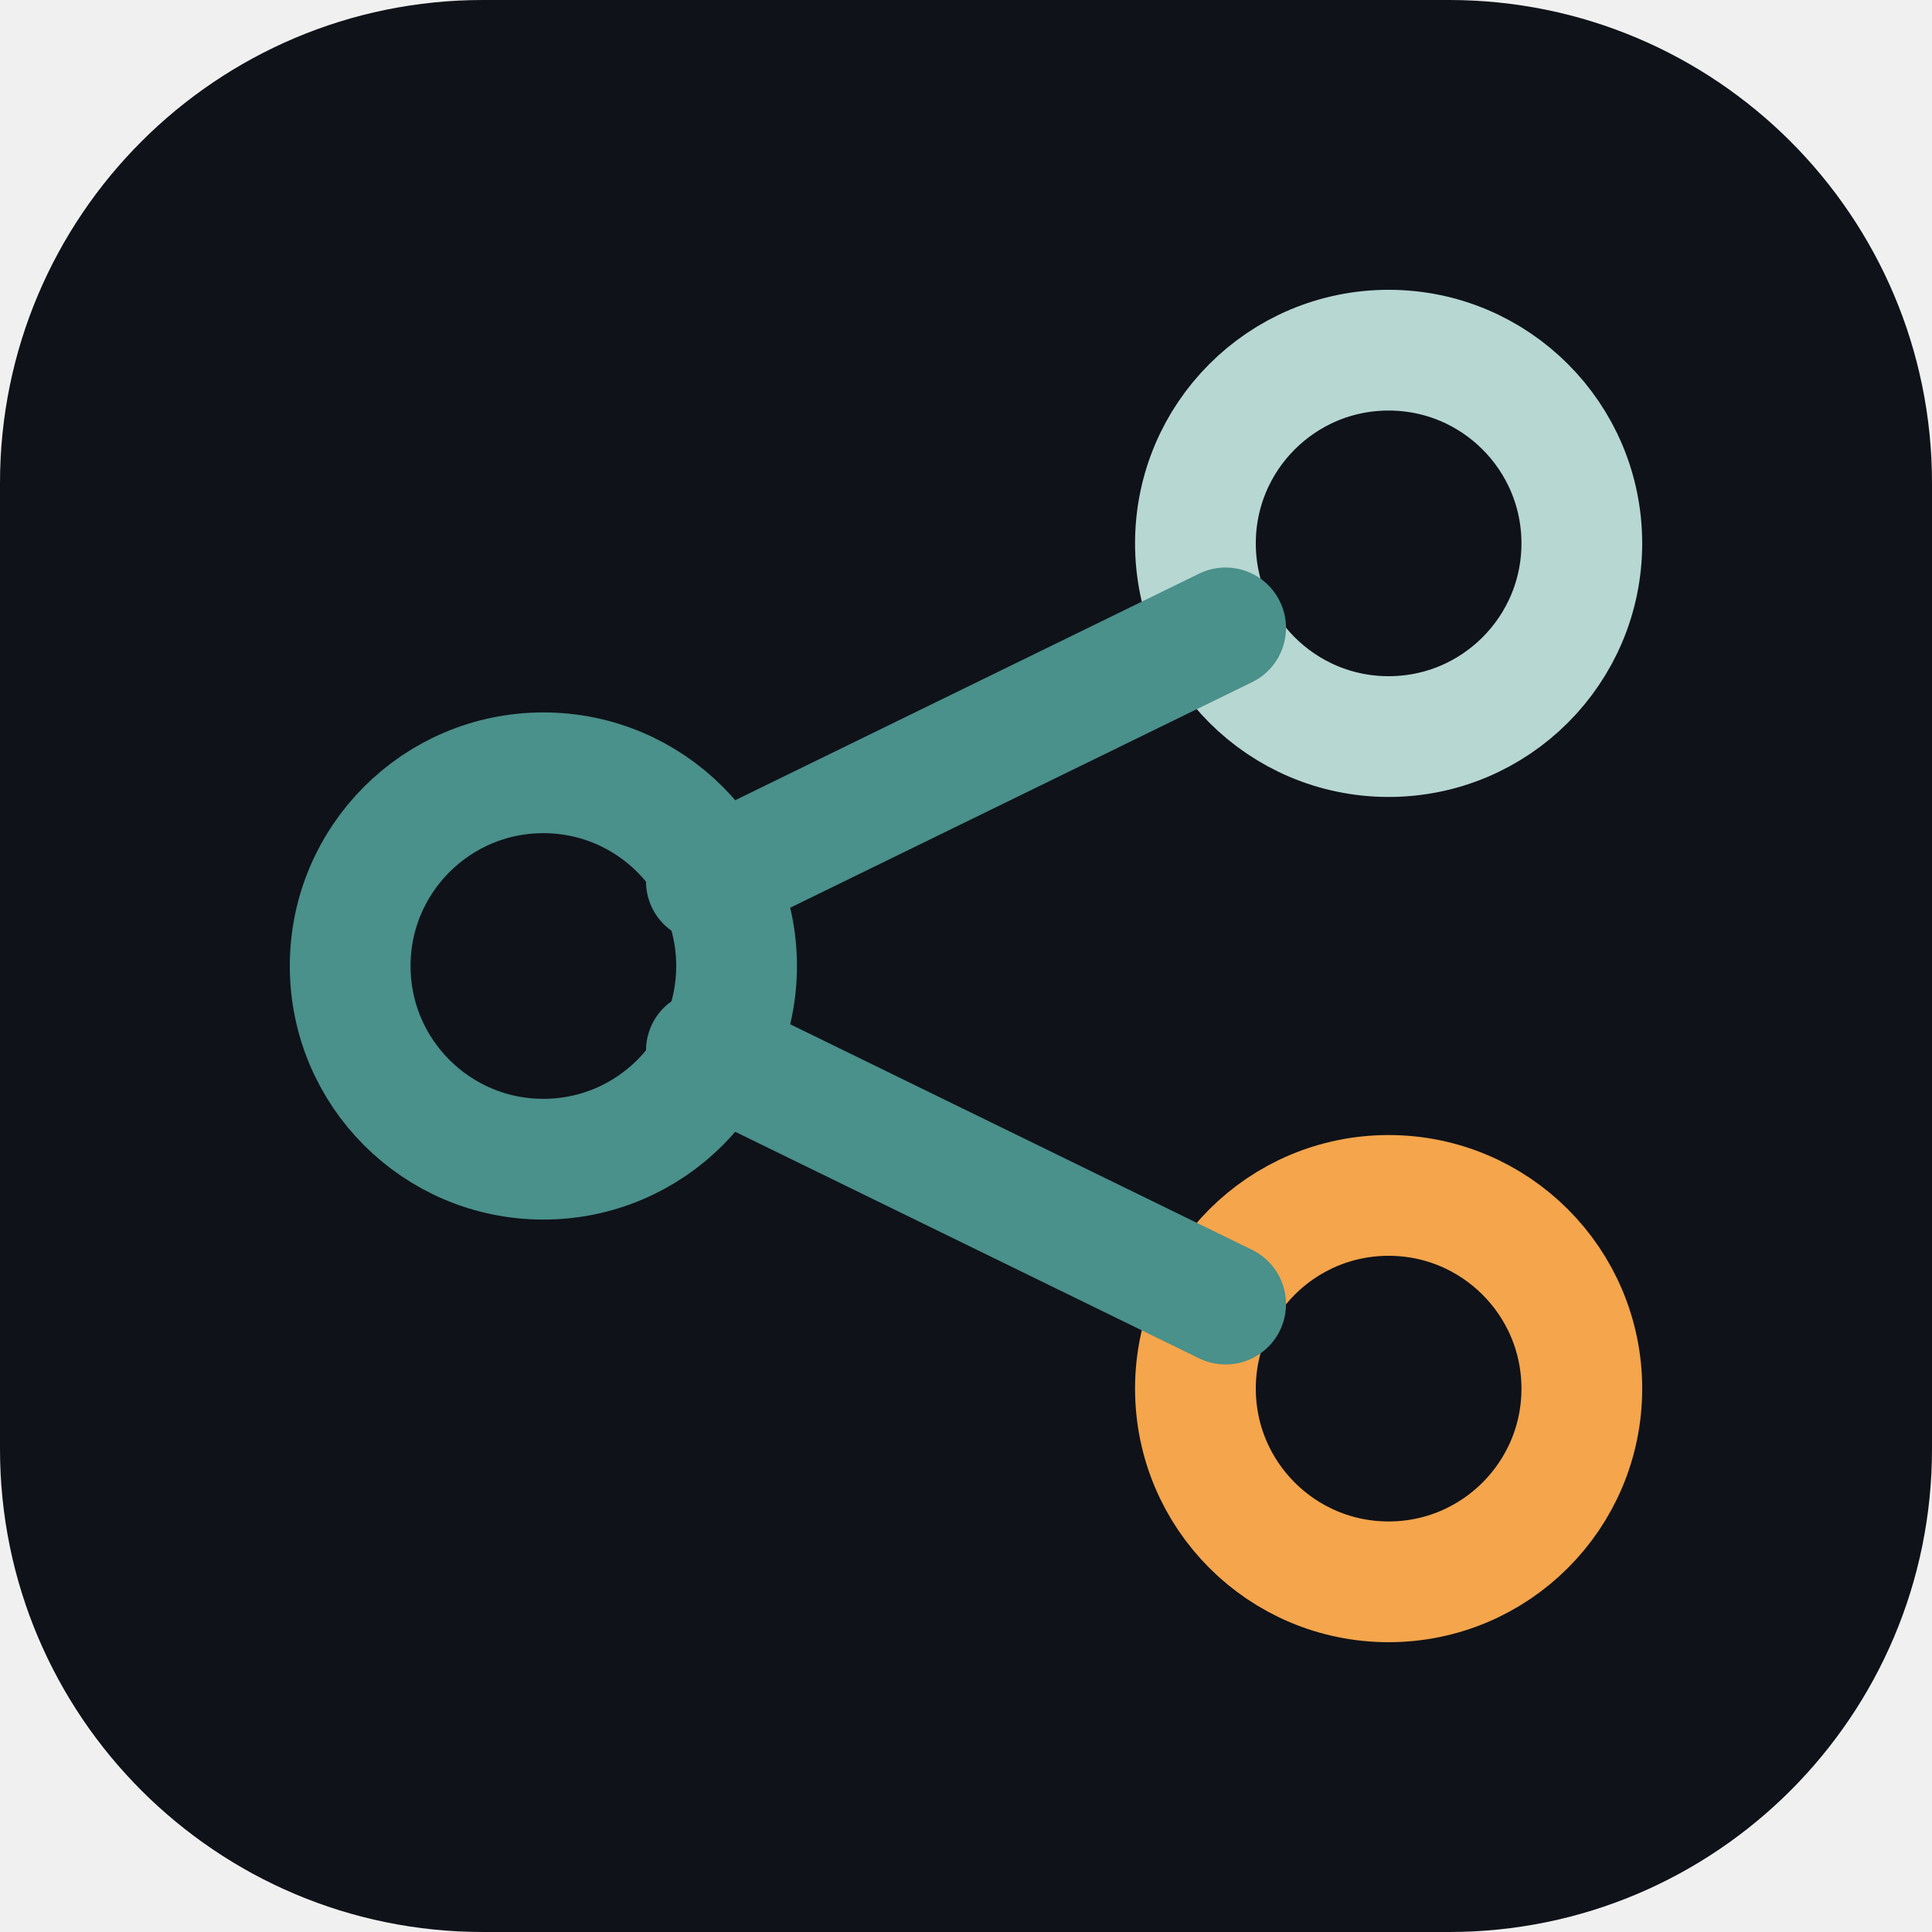
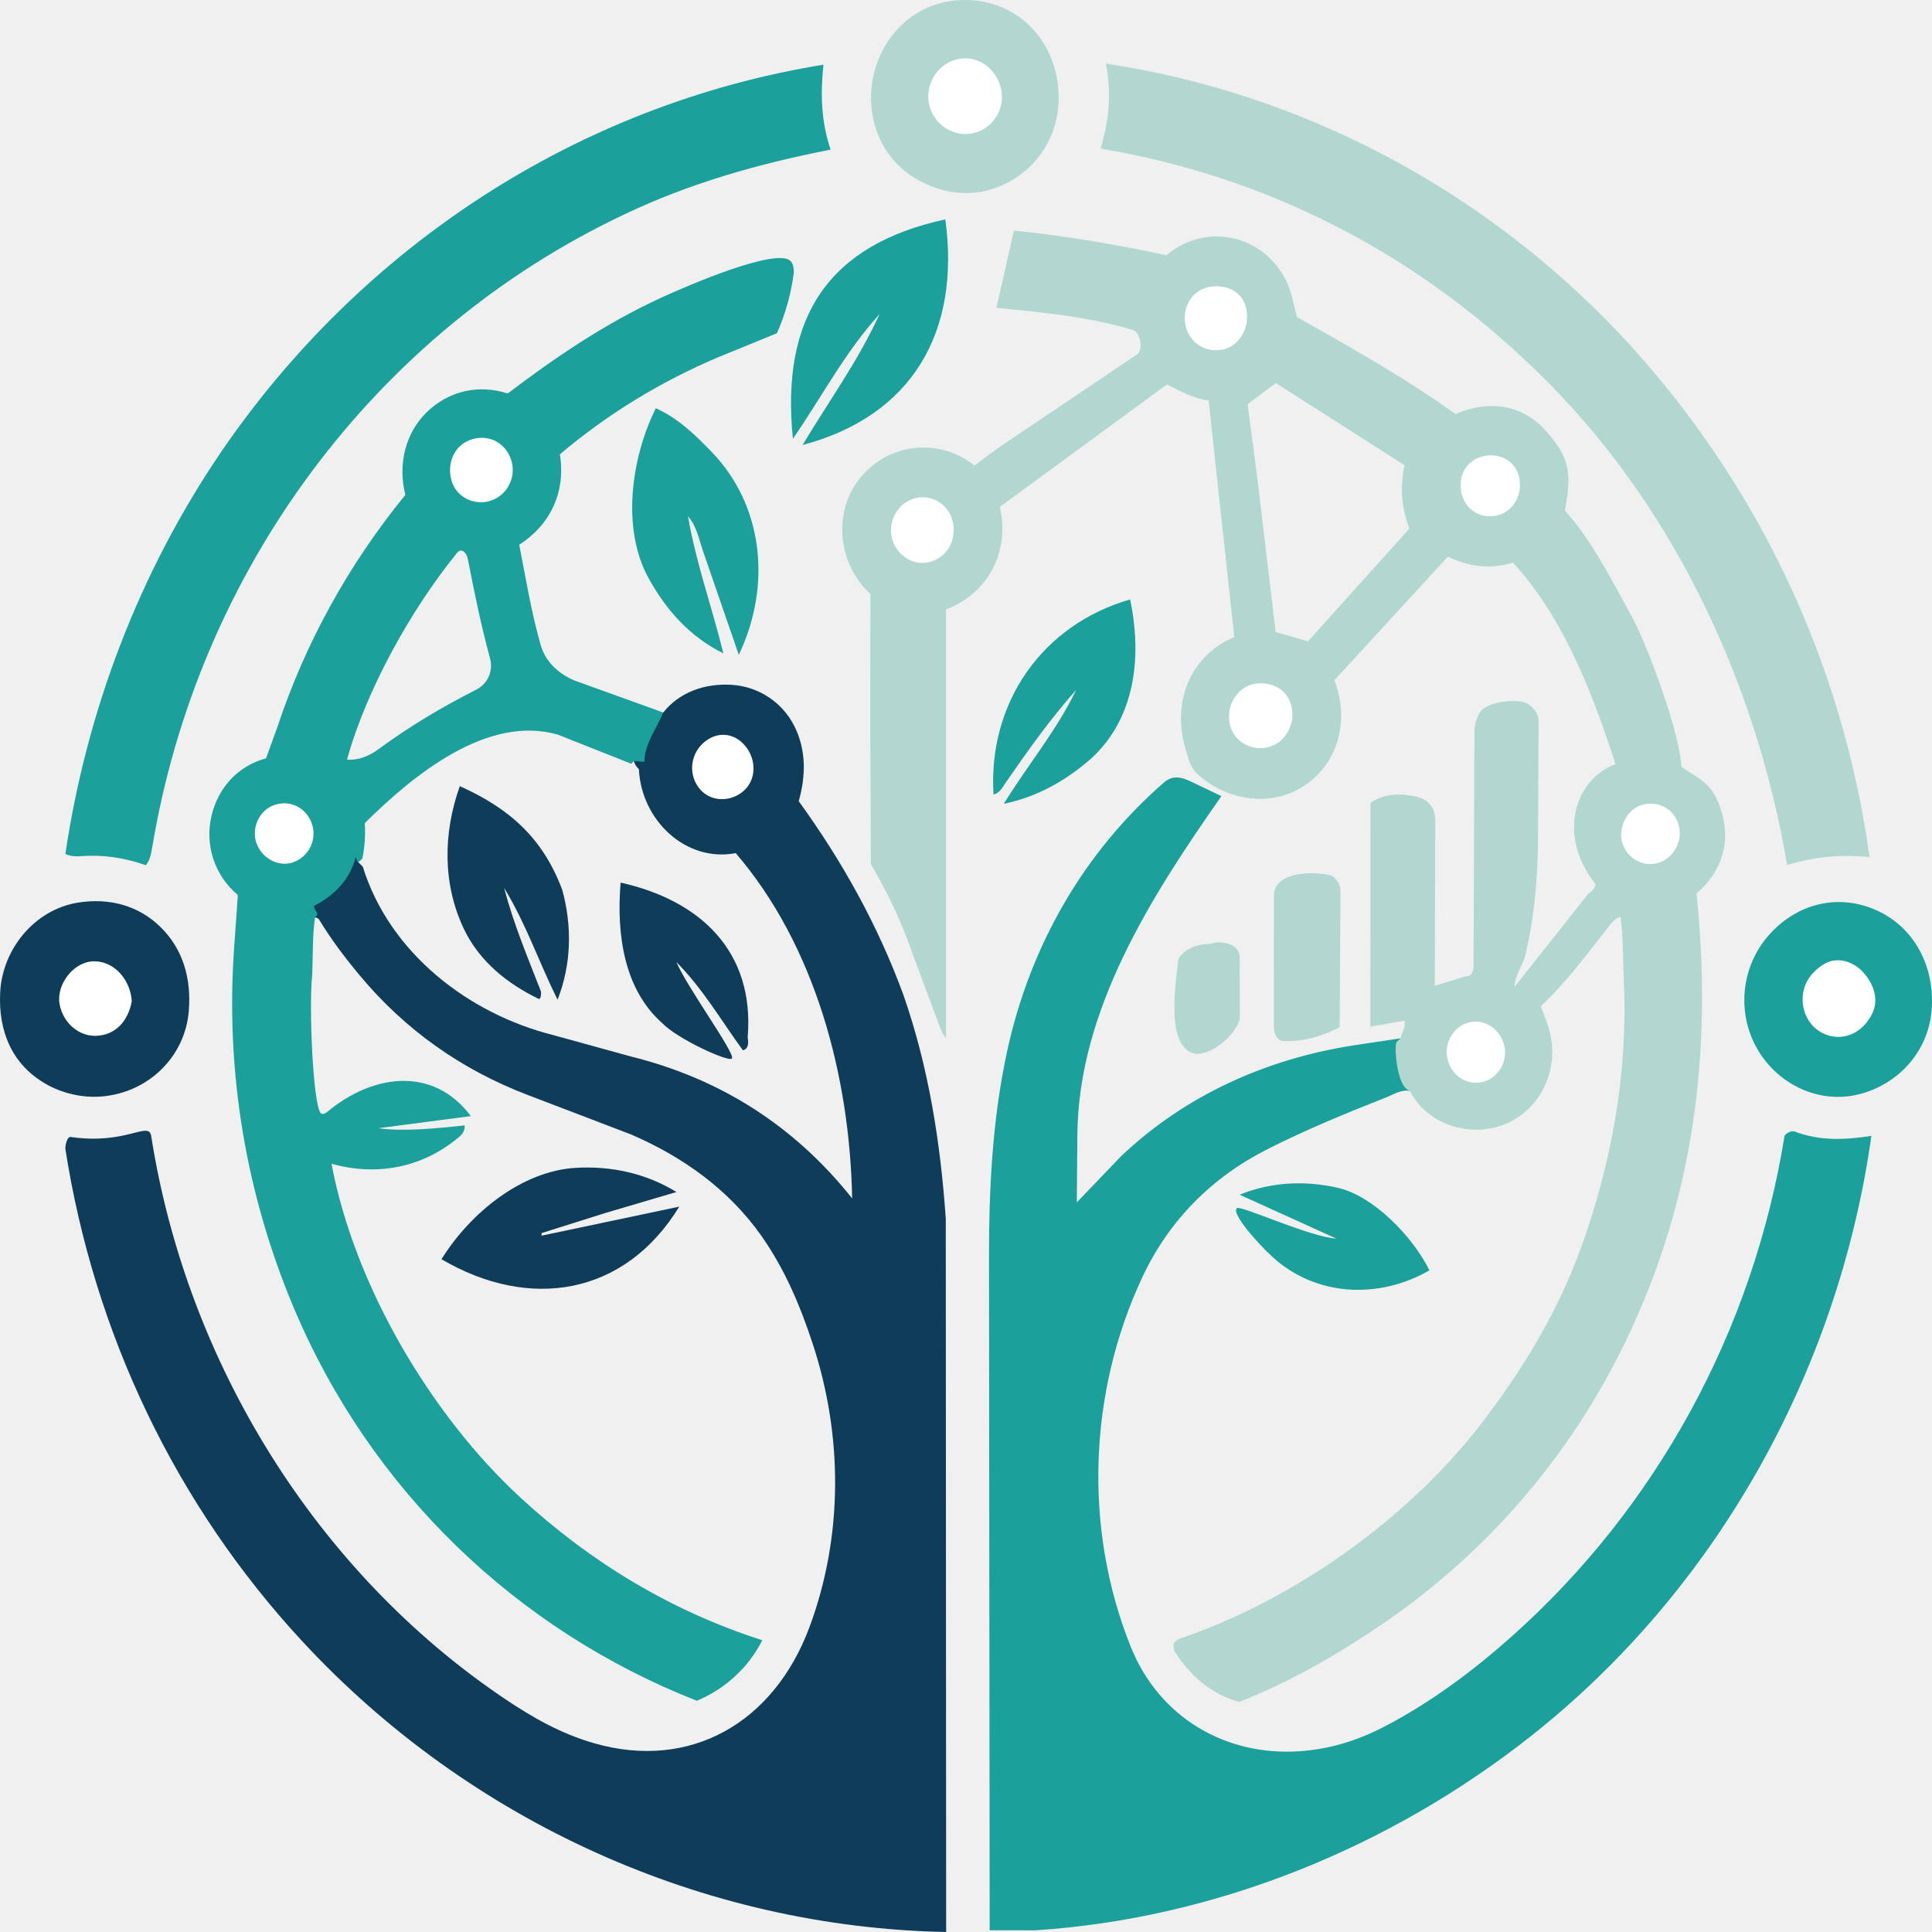
- <svg xmlns="http://www.w3.org/2000/svg" viewBox="0 0 32 32">
-   <rect width="32" height="32" rx="8" fill="#0f1219" />
-   <circle cx="9" cy="16" r="3.2" fill="none" stroke="#4A908B" stroke-width="2" />
-   <circle cx="23" cy="9" r="3.2" fill="none" stroke="#B7D7D2" stroke-width="2" />
-   <circle cx="23" cy="23" r="3.2" fill="none" stroke="#f5a54b" stroke-width="2" />
-   <path d="M11.7 14.6 20.3 10.4M11.7 17.4 20.3 21.6" stroke="#4A908B" stroke-width="2" stroke-linecap="round" />
+ <svg xmlns="http://www.w3.org/2000/svg" viewBox="0 0 1000 1000">
+   <defs>
+     <style>
+       .st0 {
+         fill: #1ba09b;
+       }
+ 
+       .st1 {
+         fill: #b2d7d1;
+       }
+ 
+       .st2 {
+         fill: #b2d7d1;
+       }
+ 
+       .st3 {
+         fill: #ffffff;
+       }
+ 
+       .st4 {
+         fill: #1ba09b;
+       }
+ 
+       .st5 {
+         fill: #ffffff;
+       }
+ 
+       .st6 {
+         fill: #1ba09b;
+       }
+ 
+       .st7 {
+         fill: #ffffff;
+       }
+ 
+       .st8 {
+         fill: #1ba09b;
+       }
+ 
+       .st9 {
+         fill: #1ba09b;
+       }
+ 
+       .st10 {
+         fill: #ffffff;
+       }
+ 
+       .st11 {
+         fill: #1ba09b;
+       }
+ 
+       .st12 {
+         fill: #1ba09b;
+       }
+ 
+       .st13 {
+         fill: #0f3c59;
+       }
+ 
+       .st14 {
+         fill: #ffffff;
+       }
+     </style>
+   </defs>
+   <path class="st13" d="M489.72,1000c-125.57-2.42-246.63-56.95-333.25-150.46-65.36-70.56-107.76-159.14-122.69-255.23.11-1.82,1-6.1,2.84-5.82,28.55,4.21,40.38-8.44,41.62-.57,18.5,117.72,85.67,225.7,182.65,291.13,14.95,10.09,29.55,18.33,46.61,23.24,49.68,14.29,93.06-10.45,111.53-60.22,17.4-46.9,17.29-98.84,1.67-146.4-6.6-20.09-14.49-38.71-26.54-55.89-16.92-24.11-40.89-41.12-67.57-52.6l-53.6-20.48c-34.02-13-63.25-33.56-86.81-61.85-7.73-9.28-14.67-18.43-21-28.85-.53-.87-1.67-1.1-2.15-1.08-2.18-3.38-2.4-6.03-.67-7.95,9.38-4.91,16.75-12.62,19.92-23.07,1.92-2.18,2.99-1.39,3.21,2.38l2.29,2.34c13.89,44.71,54.79,76.1,98.52,87.13l40.19,11.07c46.08,11.44,84.46,35.63,114.58,73.47-1.21-63.33-19.13-130.81-60.25-178.71-25.91,4.92-48.92-17.13-50.12-43.42-1.35-1.31-2.24-2.74-2.66-4.31.15-1.67,1.33-2.18,3.55-1.53,2-8.02,5.14-15.61,9.41-22.78l2.31-.76c8.38-10.54,21.62-15.27,35.72-14.29,13.6.94,26.02,8.97,32.27,21.64,6.02,12.21,5.83,25.55,2.12,38.56,22.61,31.25,40.94,64.14,54.22,100.37,12.98,37.28,19.13,76.06,21.89,115.71l.2,369.22" />
+   <path class="st9" d="M512.25,999.1l-.34-348.05c-.03-36.18,1.74-71.45,9.29-106.52,11.79-54.73,39.67-103.3,81.18-139.44,4.41-3.84,8.75-3.09,13.85-.65l15.97,7.63c-36.52,52.12-74.05,110.83-74.56,175.37l-.28,34.91,22.88-23.86c33.48-31.84,75.79-50.57,120.8-57.48l23.88-3.58c-1.75,9.74.29,18.37,4.8,27.23-4.52-.8-8.09,1.7-12.28,3.35-20.9,8.25-40.97,16.52-61.05,26.62-28.77,14.46-51.27,36.77-65.22,66.66-27.82,59.59-30.38,130.18-5.87,191.13,14.72,36.6,49.02,56.47,86.88,54.05,16.09-1.03,30.74-5.57,45.38-13.3,23.41-12.35,44.83-28.28,64.73-46,75.23-67.01,125.11-158.43,141.41-259.37,1.02-1.35,3.56-2.75,5.22-2.12,12.81,4.86,25.45,4.45,39.71,2.25-17.33,122.9-80.86,235.11-175.61,310.19-73.65,58.36-164.56,95.05-257.32,101.02" />
+   <path class="st1" d="M925.01,447.73c-16.42-97.04-61.16-189.85-130.33-256.29-62.26-60.56-139.22-100.16-225.01-114.52,4.33-14.7,5.84-28.36,2.74-44.01,101.88,15.39,195.53,65.19,266.67,140.67,69.09,73.95,114.4,167.15,128.59,270.05-14.58-1.36-27.35-.49-42.67,4.1h.01Z" />
+   <path class="st11" d="M78.62,439.56c-.62,3.8-1.36,5.91-3.11,8.27-11.11-3.85-21.78-5.54-33.46-4.69-2.77.2-5.55.18-8.21-1.18,11.07-74.48,38.28-145.59,80.15-207.37C186.93,127.45,299.3,54.04,426.2,33.49c-1.6,15.54-1.15,29.49,3.72,43.96-37.33,7.3-72.82,17.35-106.66,33.47-129.19,61.01-220.91,184.4-244.64,328.64Z" />
+   <path class="st13" d="M52.95,567.51c-10.38.92-20.88-1.67-29.24-6.47-17.57-10.08-24.63-27.36-23.62-47.36,1.14-22.55,17.9-42.77,39.98-46.44,16.45-2.73,31.83,1.46,43.29,12.87,11.25,11.2,15.8,26.23,14.34,43.38-2,23.59-20.9,41.9-44.76,44.02h.01Z" />
+   <path class="st9" d="M999.93,521c-1.03,22.41-16.55,39.25-35.83,44.9-20.9,6.13-42.24-3.53-53.4-21.1-11.88-18.7-9.99-42.98,3.8-59.54,14.2-17.06,35.68-23.01,55.72-14.56,19.23,8.11,30.76,27.4,29.71,50.3h0Z" />
+   <path class="st1" d="M547.9,53c-.73,18.16-11.04,32.92-24.68,40.61-16.2,9.12-33.35,8.12-49.16-1.11-22.63-13.22-29.41-42.83-17.29-66.24,9.26-17.89,26.75-27.54,46.51-26.12,26.8,1.93,45.77,24.67,44.63,52.87h-.01Z" />
+   <path class="st12" d="M415.39,230.34c13.93-23.19,28.65-43.3,39.9-67.79-17.81,19.58-29.52,42.23-44.87,64.55-6.46-62.95,18.43-100.44,78.87-113.54,7.98,57.98-16.99,101.68-73.9,116.78Z" />
+   <path class="st6" d="M363.93,285.42c-2.26-6.54-3.31-13.11-7.85-18.22,4.3,24.62,12.3,46.42,18.33,70.98-17.4-8.61-29.7-22.52-38.79-39.07-13.98-25.45-9-61.99,3.84-87.84,11.87,5.51,20.24,13.68,28.94,22.69,26.6,27.55,31.21,68.84,14,104.99l-18.47-53.55v.02Z" />
+   <path class="st13" d="M351.6,624.53c-28.35,46.3-77.7,53.9-123.09,27.24,15.04-24.21,41.8-45.69,69.5-47.3,18.11-1.05,36.25,2.73,52.12,12.52l-36.61,10.79-33.26,10.49c.13.41.09.95.02,1.32l71.32-15.04v-.02Z" />
+   <path class="st8" d="M519.56,416.03c12.92-20.88,27.31-37.84,37.47-58.97-13.63,15.35-24.94,31.41-36.39,47.9-1.89,2.73-3.06,5.45-6.41,6.31-2.87-47.79,25.36-87.89,70.71-101.01,6.36,30.24,2.47,61.67-20.21,82.4-12.53,11.01-27.64,19.83-45.18,23.38h0Z" />
+   <path class="st0" d="M658.59,650.55c-7.66-7-21.86-23.05-18.25-25.24,2.25-1.37,37.93,15.04,51.35,15.79l-50.06-22.72c16.78-6.85,34.67-7.34,51.13-3.5,17.94,4.19,38.33,24.88,47.11,42.65-26.27,15.13-58.79,13.57-81.27-6.97h0Z" />
+   <path class="st2" d="M693.41,531.66c-9.15,4.88-19.45,7.66-29.16,7.15-3.99-.21-4.93-5.08-4.92-8.08l.05-67.15c.01-14.75,27.95-12.08,30.68-9.87,1.58,1.28,3.76,4.07,3.75,7.21l-.39,70.75h-.01Z" />
+   <path class="st2" d="M641.78,525.85c.04,8.53-16.17,22.41-24.76,19.12-12.85-4.92-9.04-32.64-7.04-48.82,4.13-5.67,9.85-7.53,16.58-7.59,5.68-2.05,15.06-.13,15.09,7l.13,30.29h0Z" />
+   <path class="st2" d="M729.73,564.68c-4.4-1.64-5.98-9.31-6.72-14.02-.45-2.89-1.04-8.62-.22-11.22l2.14-2c.52-2.92,2.9-5.83,2.05-9.15l-17.7,3.1.1-115.77c7.19-5.13,15.59-5.02,23.45-3.35,6.18,1.31,10.07,5.52,10.05,12.23l-.22,85.76,14.87-4.63c1.34-.42,2.97-.24,3.8-1.22.61-.73,1.36-2.24,1.37-3.9l.47-121.42c.02-4.4,1.31-8.94,3.74-11.47,4.47-4.65,18.99-6.13,23.66-3.43,2.52,1.45,5.84,4.84,5.82,9.05l-.31,60.11c-.11,20.8-1.76,40.88-6.6,61.1-1.35,5.64-5.39,9.93-5.52,16.31l38.04-48.05c1.16-.67,4.76-4.03,3.61-5.47-18.9-23.49-11.8-53.34,10.78-61.82l-.08.5c-13.94-43.57-29.47-78.92-53.14-104.61-.19-.93.94-.4-.23-.05-11.45,3.39-22.55,2.26-33.52-3.16l-58.75,63.99c8.96,22.87.39,47.69-21.11,57.65-16.33,7.57-36.04,3.17-49.03-8.43-4.81-4.3-5.04-7.75-6.73-13.1-7.54-23.92,1.91-48.85,25.08-58.46l-13.3-122.53c-7.97-.86-14.14-4.58-21.56-8.23l-86.48,63.34c5.41,23.15-6.25,45.02-27.89,53.1v221.9c-.97-1.14-2.18-3.09-2.83-4.83l-14.57-39.08c-5.6-16.39-12.7-31.16-21.47-46.11l-.34-74.18.1-65.64c-18.66-17.22-19.78-47.14-1.37-64.38,15.47-14.5,38.56-15.32,55.34-2.13,9.73-7.83,19.69-14.21,30.09-21.22l53.81-36.25c3.61-2.43,1.95-11.54-2.2-12.77-23.11-6.84-46.17-9.05-70.44-11.38l9.01-40.02c27.19,2.81,51.76,7,78.99,12.76,10.56-9.06,24.78-12.01,37.83-7.85,13.06,4.16,23.16,14.85,26.85,28.47l2.9,11.43c28.2,15.83,55.78,31.42,82.06,50.15,16.36-7.04,32.69-5.35,44.96,6.81,12.49,13.68,16.07,20.65,11.61,43.13,13.45,14.91,23.56,34.58,35.72,56.89,7.57,14.73,24.45,59.93,24.58,76.52-3.24-5.15-1.69-5.34.43-.35,10.81,6.87,16.44,9.16,20.54,23.4,4.73,16.44-.7,31.04-13.12,41.73,8.46,82.13-1.41,159.09-37.03,232.53-28.42,58.58-70.83,107.76-123.56,144.27-24.08,16.47-48.96,31.04-76.11,41.68-14.75-3.99-26.02-14.13-33.84-26.73-.16-1.34-.23-3.13.16-3.85.46-.87,1.73-1.76,3.21-2.27,60.1-20.54,119.95-63.26,158.59-114.88,20.03-26.77,37.13-55.2,48.66-87.04,15.92-43.94,24.34-90.3,22.32-136.95-.52-12.1-.22-23.05-1.77-34.76-3.86,1.5-5.39,4.34-7.6,7.11-10.86,13.61-20.78,27.39-33.7,39.3,3.44,8.34,6.06,15.56,5.99,23.68-.17,18.86-12.21,34.37-29.01,38.87-17.14,4.6-36.57-2.8-44.68-18.72h-.03ZM726.99,240.79l-66.62-42.52-14.6,10.93,5.31,40.64,9.19,77.28,16.74,4.83,52.48-58.37c-4.16-11.04-4.92-21.5-2.49-32.8h-.01Z" />
+   <path class="st10" d="M668.37,374.34c-2.52,9.31-10.71,14.2-19.1,12.61s-13.89-8.73-13.06-17.68c.76-8.24,7.15-15.52,15.87-15.62,5.27-.06,10.06,1.71,13.23,5.52,3.08,3.71,4.59,9.51,3.06,15.17Z" />
+   <path class="st5" d="M470.06,289.46c-8.2-4.68-10.81-13.97-7.46-21.95,3.2-7.64,11.92-12.12,20.03-9.27,9.28,3.27,13.02,13.2,9.9,22.39-2.92,8.6-13.84,13.74-22.46,8.82h-.01Z" />
+   <path class="st5" d="M644.67,158.29c2.99,9.87-2.35,19.96-10.73,22.33-9.54,2.7-18.57-3.1-20.38-12.54-1.83-9.56,3.99-18.82,13.94-19.82,7.24-.73,14.87,2.44,17.16,10.03h.01Z" />
+   <path class="st3" d="M765.65,236.79c8.66-3.16,17.86.59,20.38,9.22,2.3,7.88-1.12,17.13-9.39,20.24-7.57,2.85-16.72-.5-19.69-9.3-2.51-7.46-.14-16.92,8.7-20.15h0Z" />
+   <path class="st5" d="M765.11,560.36c-8.78.76-14.96-6.05-16.09-13.41-1.21-7.91,3.56-15.82,11.46-17.77,8.57-2.11,16.54,4.24,18.25,12.65,1.71,8.4-4.12,17.71-13.62,18.54h0Z" />
+   <path class="st10" d="M849.87,416.64c8.91-2.58,16.82,2.55,18.99,10.35,2.31,8.29-2.38,17.03-10.44,19.59-7.56,2.4-16.09-2-18.67-10.15-2.32-7.35,1.86-17.4,10.11-19.79h.01Z" />
+   <path class="st10" d="M384.46,384.71c6.72,6.54,7.57,17.41,1.31,23.83-6.25,6.42-17.19,7.16-23.39.05-5.92-6.79-5.53-17.34,1.43-23.82,6.01-5.6,14.37-6.19,20.65-.07h0Z" />
+   <path class="st4" d="M402.14,172.47c4.48-10.14,7.32-20.46,8.75-31.37.02-2.6-.39-4.98-2.01-6.27-7.9-6.29-51.9,12.45-67.15,19.49-28.37,13.09-53.92,30.35-78.92,49.34-15.28-4.93-30.77-1.19-41.88,9.65-10.93,10.65-15.14,26.58-11.13,42.86-29.19,35.81-51.6,76.11-66.26,120.23l-5.83,16.11c-14.76,3.97-24.78,15.37-28.17,29.53-3.73,15.56,1.66,31.21,13.57,41.25l-1.94,27.5c-4.5,63.9,6.06,127.16,30.87,186.1,39.6,94.08,115.15,166.76,208.66,203.43,14.2-6,26.48-16.7,33.86-31.33-47.39-15.23-88.8-40.36-125.02-73.69-46.04-42.37-85.98-109.32-97.95-172.95,23.3,6.53,46.18,2.03,64.26-12.43,2.58-2.06,4.77-3.52,4.67-7.41-14.69,1.53-31.7,3.32-44.65,1.44l47.84-6.26c-19.72-26.32-51.22-21.53-74.39-2.13-1.02.86-2.3,1.3-3.08.79-4.24-2.78-6.48-56.11-4.62-71.86.36-10.25.08-19.81,1.41-29.58.56-.52,1.5-1.5,1.15-2.16-.56-1.04-1.21-2.09-1.81-3.75,10.81-5.49,18.69-13.73,21.72-25.3.73,1.58.8,2.51,1.4,2.58l2.05-1.82c1.25-6.16,1.68-12.3,1.27-18.42,25.04-24.8,63.43-56.38,100.02-45.76l37.98,15.08,1.23-1.51,5.44.53c.29-9.86,6.31-17.02,9.82-25.59l-45.09-16.24c-8.26-3.11-15.77-9.64-18.3-18.48-4.92-17.15-7.67-34.34-11.16-52.13,16.13-10.27,24.21-27.37,21.04-46.79,24.84-21,52.29-37.66,81.78-50.17l30.57-12.51ZM246.3,357.07h-.01c-17.84,9.06-34.24,18.85-50.22,30.59-4.91,3.61-10.42,5.97-16.45,5.51,9.94-36.17,33.28-77.65,55.89-105.68,1.15-1.43,2.04-2.96,3.73-2.4,1.33.44,2.51,2.25,2.86,4.01,3.41,17.44,6.8,34.26,11.5,51.48,1.77,6.47-.77,13.18-7.3,16.49Z" />
+   <path class="st7" d="M244.47,227.34c9.33-2.75,17.91,2.58,20.34,11.45,2.38,8.67-2.51,18.07-11.54,20.58-8.06,2.24-17.11-2.01-19.59-10.7-2.47-8.65,1.27-18.53,10.79-21.34h0Z" />
+   <path class="st10" d="M142.72,416.44c8.76-2.54,16.53,2.68,18.93,10.57,2.45,8.07-2.3,16.99-10.39,19.48-7.46,2.3-15.88-2.4-18.55-10.18-2.65-7.71,1.38-17.37,10.02-19.88h0Z" />
+   <path class="st14" d="M68.2,518.36c-2.12,10.86-8.88,17.48-18.55,17.78-8.76.27-17.12-6.59-18.84-16.6s7.46-22.29,18.37-21.97,18.55,10.58,19.02,20.79h0Z" />
+   <path class="st14" d="M969.1,524.55c-5.69,11.76-18.12,15.57-27.89,8.89-9.47-6.48-11.1-20.9-3.02-29.55,3.76-4.03,7.99-6.92,13.08-6.87,4.93.05,9.77,2.44,13.29,6.41,5.18,5.81,8.09,13.78,4.54,21.12h0Z" />
+   <path class="st14" d="M495.99,30.58c10.85-2.2,20.1,5.64,22.18,15.52,2.24,10.66-4.61,20.82-14.75,22.9-10.21,2.09-20.06-4.64-22.44-14.68s3.81-21.47,15-23.74h.01Z" />
+   <path class="st13" d="M260.94,459.61c4.9,18.66,12.1,35.72,18.98,53.36.33.84.03,4.57-1.05,4.06-16.16-7.76-30.69-19.4-38.64-35.97-11.1-23.12-11.03-49.54-2.23-74.14,25.94,11.62,43.07,27.08,53.02,53.67,5.13,18.71,4.8,38.5-2.43,56.86-9.87-19.93-16.25-39.19-27.65-57.84h0Z" />
+   <path class="st13" d="M350.13,497.98c5.15,12.57,30.36,46.94,28.73,49.85-1.27,2.27-28.29-10.07-36.07-18.24-19.71-17.44-23.81-45.72-21.56-72.75,40.78,9.06,69.58,35.28,65.75,80.32.66,3.01.2,5.82-2.45,6.47-11.33-15.5-20.55-31.62-34.4-45.65Z" />
</svg>
